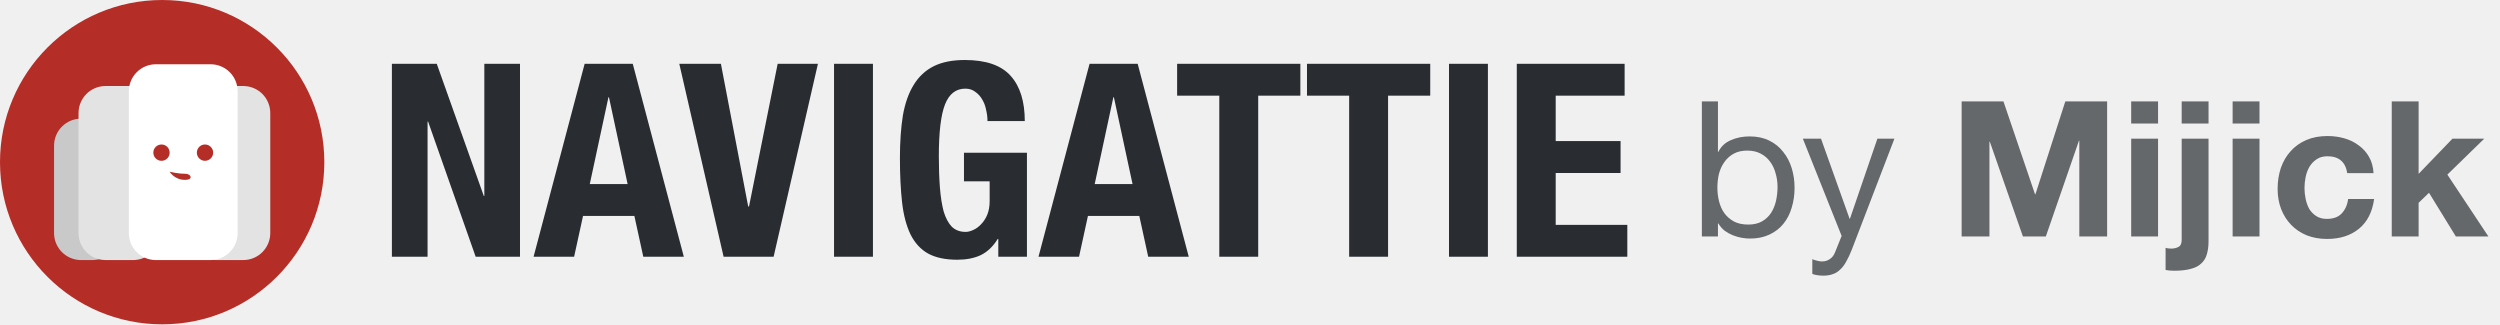
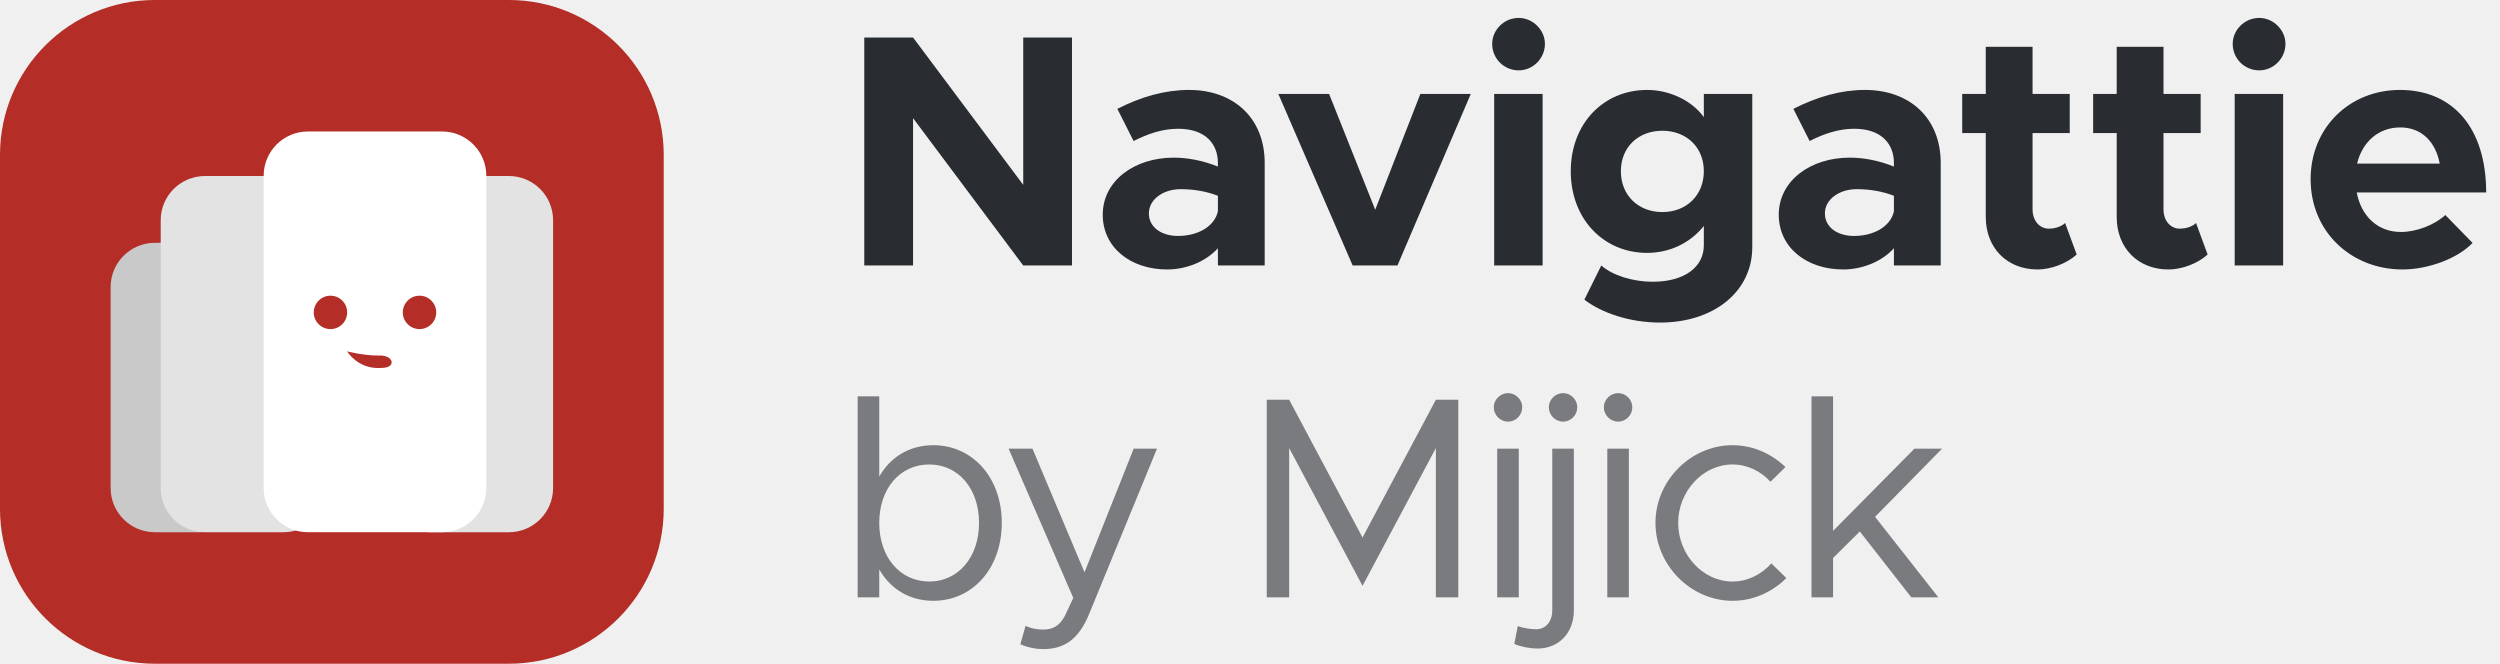
- <svg xmlns="http://www.w3.org/2000/svg" width="185" height="24" viewBox="0 0 185 24" fill="none">
-   <rect width="24" height="24" rx="12" fill="#B42D27" />
-   <rect x="13.962" y="6.365" width="6.038" height="12.88" rx="2" fill="#E3E3E3" />
-   <rect x="4" y="8.78" width="4.83" height="10.465" rx="2" fill="#C9C9C9" />
-   <rect x="5.811" y="6.365" width="6.038" height="12.88" rx="2" fill="#E3E3E3" />
-   <rect x="9.535" y="4.755" width="8.05" height="14.491" rx="2" fill="white" />
-   <path d="M13.679 12.856C13.116 12.856 12.553 12.705 12.553 12.705C12.553 12.705 12.905 13.309 13.679 13.309C13.716 13.309 13.751 13.308 13.784 13.306C14.278 13.285 14.174 12.856 13.679 12.856Z" fill="#B42D27" />
-   <circle cx="11.95" cy="11.296" r="0.604" fill="#B42D27" />
-   <circle cx="15.17" cy="11.296" r="0.604" fill="#B42D27" />
-   <path d="M32.32 4.72L35.8 14.5H35.84V4.72H38.48V19H35.2L31.68 9H31.64V19H29V4.72H32.32ZM46.444 13.62L45.064 7.2H45.024L43.644 13.62H46.444ZM46.824 4.72L50.604 19H47.604L46.944 15.98H43.144L42.484 19H39.484L43.264 4.72H46.824ZM53.347 4.72L55.367 15.28H55.427L57.547 4.72H60.527L57.247 19H53.547L50.267 4.72H53.347ZM61.718 19V4.72H64.598V19H61.718ZM73.074 8.96C73.074 8.693 73.041 8.42 72.974 8.14C72.921 7.86 72.828 7.607 72.694 7.38C72.561 7.14 72.388 6.947 72.174 6.8C71.974 6.64 71.728 6.56 71.434 6.56C70.741 6.56 70.241 6.947 69.934 7.72C69.628 8.493 69.474 9.773 69.474 11.56C69.474 12.413 69.501 13.187 69.554 13.88C69.608 14.573 69.701 15.167 69.834 15.66C69.981 16.14 70.181 16.513 70.434 16.78C70.701 17.033 71.041 17.16 71.454 17.16C71.628 17.16 71.814 17.113 72.014 17.02C72.228 16.927 72.421 16.787 72.594 16.6C72.781 16.413 72.934 16.18 73.054 15.9C73.174 15.607 73.234 15.267 73.234 14.88V13.42H71.334V11.3H75.994V19H73.874V17.68H73.834C73.488 18.24 73.068 18.64 72.574 18.88C72.094 19.107 71.514 19.22 70.834 19.22C69.954 19.22 69.234 19.067 68.674 18.76C68.128 18.453 67.694 17.98 67.374 17.34C67.068 16.7 66.861 15.913 66.754 14.98C66.648 14.033 66.594 12.94 66.594 11.7C66.594 10.5 66.668 9.447 66.814 8.54C66.974 7.633 67.241 6.88 67.614 6.28C67.988 5.667 68.481 5.207 69.094 4.9C69.708 4.593 70.474 4.44 71.394 4.44C72.968 4.44 74.101 4.833 74.794 5.62C75.488 6.393 75.834 7.507 75.834 8.96H73.074ZM83.808 13.62L82.428 7.2H82.388L81.008 13.62H83.808ZM84.188 4.72L87.968 19H84.968L84.308 15.98H80.508L79.848 19H76.848L80.628 4.72H84.188ZM96.227 4.72V7.08H93.107V19H90.227V7.08H87.107V4.72H96.227ZM105.837 4.72V7.08H102.717V19H99.837V7.08H96.717V4.72H105.837ZM107.226 19V4.72H110.106V19H107.226ZM120.222 4.72V7.08H115.122V10.44H119.922V12.8H115.122V16.64H120.422V19H112.242V4.72H120.222Z" fill="#292D32" />
-   <g opacity="0.7">
-     <path d="M125.938 7.504H127.128V11.242H127.156C127.352 10.841 127.66 10.551 128.08 10.374C128.5 10.187 128.962 10.094 129.466 10.094C130.026 10.094 130.511 10.197 130.922 10.402C131.342 10.607 131.687 10.887 131.958 11.242C132.238 11.587 132.448 11.989 132.588 12.446C132.728 12.903 132.798 13.389 132.798 13.902C132.798 14.415 132.728 14.901 132.588 15.358C132.457 15.815 132.252 16.217 131.972 16.562C131.701 16.898 131.356 17.164 130.936 17.36C130.525 17.556 130.045 17.654 129.494 17.654C129.317 17.654 129.116 17.635 128.892 17.598C128.677 17.561 128.463 17.5 128.248 17.416C128.033 17.332 127.828 17.22 127.632 17.08C127.445 16.931 127.287 16.749 127.156 16.534H127.128V17.5H125.938V7.504ZM131.538 13.818C131.538 13.482 131.491 13.155 131.398 12.838C131.314 12.511 131.179 12.222 130.992 11.97C130.815 11.718 130.581 11.517 130.292 11.368C130.012 11.219 129.681 11.144 129.298 11.144C128.897 11.144 128.556 11.223 128.276 11.382C127.996 11.541 127.767 11.751 127.59 12.012C127.413 12.264 127.282 12.553 127.198 12.88C127.123 13.207 127.086 13.538 127.086 13.874C127.086 14.229 127.128 14.574 127.212 14.91C127.296 15.237 127.427 15.526 127.604 15.778C127.791 16.03 128.029 16.235 128.318 16.394C128.607 16.543 128.957 16.618 129.368 16.618C129.779 16.618 130.119 16.539 130.39 16.38C130.67 16.221 130.894 16.011 131.062 15.75C131.23 15.489 131.351 15.19 131.426 14.854C131.501 14.518 131.538 14.173 131.538 13.818ZM137.037 18.466C136.897 18.821 136.757 19.119 136.617 19.362C136.486 19.605 136.337 19.801 136.169 19.95C136.01 20.109 135.828 20.221 135.623 20.286C135.427 20.361 135.198 20.398 134.937 20.398C134.797 20.398 134.657 20.389 134.517 20.37C134.377 20.351 134.241 20.319 134.111 20.272V19.18C134.213 19.227 134.33 19.264 134.461 19.292C134.601 19.329 134.717 19.348 134.811 19.348C135.053 19.348 135.254 19.287 135.413 19.166C135.581 19.054 135.707 18.891 135.791 18.676L136.281 17.458L133.411 10.262H134.755L136.869 16.184H136.897L138.927 10.262H140.187L137.037 18.466ZM145.161 7.504H148.255L150.593 14.378H150.621L152.833 7.504H155.927V17.5H153.869V10.416H153.841L151.391 17.5H149.697L147.247 10.486H147.219V17.5H145.161V7.504ZM159.696 9.142H157.708V7.504H159.696V9.142ZM157.708 10.262H159.696V17.5H157.708V10.262ZM163.432 9.142H161.444V7.504H163.432V9.142ZM160.254 18.34C160.357 18.377 160.497 18.396 160.674 18.396C160.879 18.396 161.057 18.354 161.206 18.27C161.365 18.195 161.444 18.023 161.444 17.752V10.262H163.432V17.85C163.432 18.223 163.39 18.545 163.306 18.816C163.231 19.087 163.096 19.311 162.9 19.488C162.713 19.675 162.457 19.81 162.13 19.894C161.803 19.987 161.388 20.034 160.884 20.034C160.651 20.034 160.441 20.015 160.254 19.978V18.34ZM167.202 9.142H165.214V7.504H167.202V9.142ZM165.214 10.262H167.202V17.5H165.214V10.262ZM173.696 12.81C173.565 11.979 173.075 11.564 172.226 11.564C171.908 11.564 171.642 11.639 171.428 11.788C171.213 11.928 171.036 12.115 170.896 12.348C170.765 12.572 170.672 12.824 170.616 13.104C170.56 13.375 170.532 13.645 170.532 13.916C170.532 14.177 170.56 14.443 170.616 14.714C170.672 14.985 170.76 15.232 170.882 15.456C171.012 15.671 171.185 15.848 171.4 15.988C171.614 16.128 171.876 16.198 172.184 16.198C172.66 16.198 173.024 16.067 173.276 15.806C173.537 15.535 173.7 15.176 173.766 14.728H175.684C175.553 15.689 175.18 16.422 174.564 16.926C173.948 17.43 173.159 17.682 172.198 17.682C171.656 17.682 171.157 17.593 170.7 17.416C170.252 17.229 169.869 16.973 169.552 16.646C169.234 16.319 168.987 15.932 168.81 15.484C168.632 15.027 168.544 14.527 168.544 13.986C168.544 13.426 168.623 12.908 168.782 12.432C168.95 11.947 169.192 11.531 169.51 11.186C169.827 10.831 170.214 10.556 170.672 10.36C171.129 10.164 171.652 10.066 172.24 10.066C172.669 10.066 173.08 10.122 173.472 10.234C173.873 10.346 174.228 10.519 174.536 10.752C174.853 10.976 175.11 11.261 175.306 11.606C175.502 11.942 175.614 12.343 175.642 12.81H173.696ZM176.989 7.504H178.977V12.866L181.483 10.262H183.835L181.105 12.922L184.143 17.5H181.735L179.747 14.266L178.977 15.008V17.5H176.989V7.504Z" fill="#292D32" />
+ <svg xmlns="http://www.w3.org/2000/svg" width="113" height="30" viewBox="0 0 113 30" fill="none">
+   <rect width="30" height="30" rx="7" fill="#B42D27" />
+   <rect x="17.453" y="7.956" width="7.547" height="16.101" rx="2" fill="#E3E3E3" />
+   <rect x="5" y="10.975" width="6.038" height="13.082" rx="2" fill="#C9C9C9" />
+   <rect x="7.264" y="7.956" width="7.547" height="16.101" rx="2" fill="#E3E3E3" />
+   <rect x="11.918" y="5.943" width="10.063" height="18.113" rx="2" fill="white" />
+   <path d="M17.099 16.07C16.395 16.07 15.692 15.881 15.692 15.881C15.692 15.881 16.132 16.636 17.099 16.636C17.189 16.636 17.272 16.632 17.348 16.625C17.899 16.576 17.77 16.082 17.218 16.071C17.179 16.07 17.14 16.07 17.099 16.07Z" fill="#B42D27" />
+   <circle cx="14.937" cy="14.12" r="0.755" fill="#B42D27" />
+   <circle cx="18.962" cy="14.12" r="0.755" fill="#B42D27" />
+   <path d="M39.065 12V1.695H41.27L46.25 8.355V1.695H48.455V12H46.25L41.27 5.34V12H39.065ZM53.744 4.065C55.769 4.065 57.164 5.34 57.164 7.365V12H55.049V11.22C54.494 11.835 53.609 12.18 52.754 12.18C51.104 12.18 49.844 11.19 49.844 9.705C49.844 8.175 51.269 7.125 53.054 7.125C53.684 7.125 54.389 7.26 55.049 7.53V7.365C55.049 6.54 54.524 5.82 53.249 5.82C52.529 5.82 51.854 6.06 51.239 6.375L50.504 4.92C51.599 4.365 52.664 4.065 53.744 4.065ZM53.249 10.665C54.089 10.665 54.884 10.275 55.049 9.555V8.85C54.554 8.655 53.969 8.55 53.369 8.55C52.574 8.55 51.929 9.015 51.929 9.645C51.929 10.275 52.499 10.665 53.249 10.665ZM61.14 12L57.78 4.245H60.075L62.16 9.48L64.2 4.245H66.48L63.165 12H61.14ZM68.646 3.18C67.971 3.18 67.446 2.64 67.446 1.98C67.446 1.365 67.971 0.81 68.646 0.81C69.291 0.81 69.831 1.365 69.831 1.98C69.831 2.64 69.291 3.18 68.646 3.18ZM67.536 12V4.245H69.726V12H67.536ZM77.013 4.245H79.203V11.175C79.203 13.17 77.478 14.58 75.033 14.58C73.668 14.58 72.393 14.145 71.613 13.545L72.378 12C72.888 12.45 73.803 12.735 74.703 12.735C76.113 12.735 77.013 12.09 77.013 11.085V10.215C76.398 10.98 75.483 11.43 74.448 11.43C72.483 11.43 70.998 9.9 70.998 7.74C70.998 5.58 72.483 4.065 74.448 4.065C75.483 4.065 76.488 4.56 77.013 5.295V4.245ZM75.138 9.585C76.233 9.585 77.013 8.82 77.013 7.74C77.013 6.66 76.233 5.91 75.138 5.91C74.043 5.91 73.263 6.66 73.263 7.74C73.263 8.82 74.043 9.585 75.138 9.585ZM84.3 4.065C86.325 4.065 87.72 5.34 87.72 7.365V12H85.605V11.22C85.05 11.835 84.165 12.18 83.31 12.18C81.66 12.18 80.4 11.19 80.4 9.705C80.4 8.175 81.825 7.125 83.61 7.125C84.24 7.125 84.945 7.26 85.605 7.53V7.365C85.605 6.54 85.08 5.82 83.805 5.82C83.085 5.82 82.41 6.06 81.795 6.375L81.06 4.92C82.155 4.365 83.22 4.065 84.3 4.065ZM83.805 10.665C84.645 10.665 85.44 10.275 85.605 9.555V8.85C85.11 8.655 84.525 8.55 83.925 8.55C83.13 8.55 82.485 9.015 82.485 9.645C82.485 10.275 83.055 10.665 83.805 10.665ZM93.342 10.08L93.867 11.505C93.417 11.91 92.712 12.18 92.097 12.18C90.717 12.18 89.757 11.205 89.757 9.81V6.015H88.692V4.245H89.757V2.115H91.872V4.245H93.552V6.015H91.872V9.465C91.872 9.975 92.187 10.335 92.607 10.335C92.907 10.335 93.192 10.23 93.342 10.08ZM99.26 10.08L99.785 11.505C99.335 11.91 98.63 12.18 98.015 12.18C96.635 12.18 95.675 11.205 95.675 9.81V6.015H94.61V4.245H95.675V2.115H97.79V4.245H99.47V6.015H97.79V9.465C97.79 9.975 98.105 10.335 98.525 10.335C98.825 10.335 99.11 10.23 99.26 10.08ZM102.118 3.18C101.443 3.18 100.918 2.64 100.918 1.98C100.918 1.365 101.443 0.81 102.118 0.81C102.763 0.81 103.303 1.365 103.303 1.98C103.303 2.64 102.763 3.18 102.118 3.18ZM101.008 12V4.245H103.198V12H101.008ZM108.52 10.485C109.225 10.485 110.035 10.17 110.53 9.72L111.76 10.98C111.07 11.7 109.735 12.18 108.595 12.18C106.285 12.18 104.44 10.485 104.44 8.1C104.44 5.76 106.21 4.065 108.475 4.065C110.905 4.065 112.375 5.82 112.375 8.7H106.525C106.72 9.75 107.455 10.485 108.52 10.485ZM108.49 5.76C107.515 5.76 106.78 6.405 106.54 7.395H110.275C110.095 6.435 109.48 5.76 108.49 5.76Z" fill="#292D32" />
+   <g opacity="0.6">
+     <path d="M42.186 20.123C43.954 20.123 45.28 21.579 45.28 23.633C45.28 25.7 43.954 27.156 42.186 27.156C41.107 27.156 40.249 26.623 39.742 25.739V27H38.767V17.913H39.742V21.54C40.249 20.656 41.107 20.123 42.186 20.123ZM42.004 26.285C43.317 26.285 44.253 25.18 44.253 23.633C44.253 22.086 43.317 20.994 42.004 20.994C40.678 20.994 39.742 22.086 39.742 23.633C39.742 25.18 40.678 26.285 42.004 26.285ZM47.187 29.34C46.797 29.34 46.433 29.262 46.121 29.119L46.355 28.287C46.589 28.404 46.862 28.456 47.148 28.456C47.577 28.456 47.863 28.313 48.123 27.858L48.513 27.026L45.588 20.279H46.667L49.02 25.869L51.243 20.279H52.296L49.228 27.754C48.76 28.898 48.11 29.327 47.187 29.34ZM57.257 27V18.069H58.271L61.586 24.296L64.901 18.069H65.915V27H64.901V20.253L61.586 26.48L58.271 20.253V27H57.257ZM68.168 19.057C67.804 19.057 67.518 18.758 67.518 18.407C67.518 18.069 67.804 17.77 68.168 17.77C68.519 17.77 68.805 18.069 68.805 18.407C68.805 18.758 68.519 19.057 68.168 19.057ZM67.674 27V20.279H68.649V27H67.674ZM70.656 19.057C70.293 19.057 70.007 18.758 70.007 18.407C70.007 18.069 70.293 17.77 70.656 17.77C71.007 17.77 71.293 18.069 71.293 18.407C71.293 18.758 71.007 19.057 70.656 19.057ZM69.499 29.314C69.135 29.314 68.707 29.223 68.447 29.106L68.603 28.3C68.811 28.378 69.162 28.443 69.434 28.443C69.864 28.443 70.162 28.092 70.162 27.598V20.279H71.138V27.598C71.138 28.599 70.462 29.314 69.499 29.314ZM73.144 19.057C72.78 19.057 72.494 18.758 72.494 18.407C72.494 18.069 72.78 17.77 73.144 17.77C73.495 17.77 73.781 18.069 73.781 18.407C73.781 18.758 73.495 19.057 73.144 19.057ZM72.65 27V20.279H73.625V27H72.65ZM78.311 27.156C76.426 27.156 74.827 25.544 74.827 23.633C74.827 21.722 76.426 20.123 78.311 20.123C79.221 20.123 80.066 20.5 80.703 21.111L80.027 21.774C79.585 21.293 78.974 20.994 78.311 20.994C76.972 20.994 75.854 22.203 75.854 23.633C75.854 25.076 76.972 26.285 78.311 26.285C78.987 26.285 79.611 25.973 80.066 25.466L80.742 26.129C80.105 26.766 79.247 27.156 78.311 27.156ZM81.88 27V17.913H82.855V23.997L86.534 20.279H87.782L84.753 23.36L87.613 27H86.391L84.064 24.023L82.855 25.219V27H81.88Z" fill="#292D32" />
  </g>
</svg>
